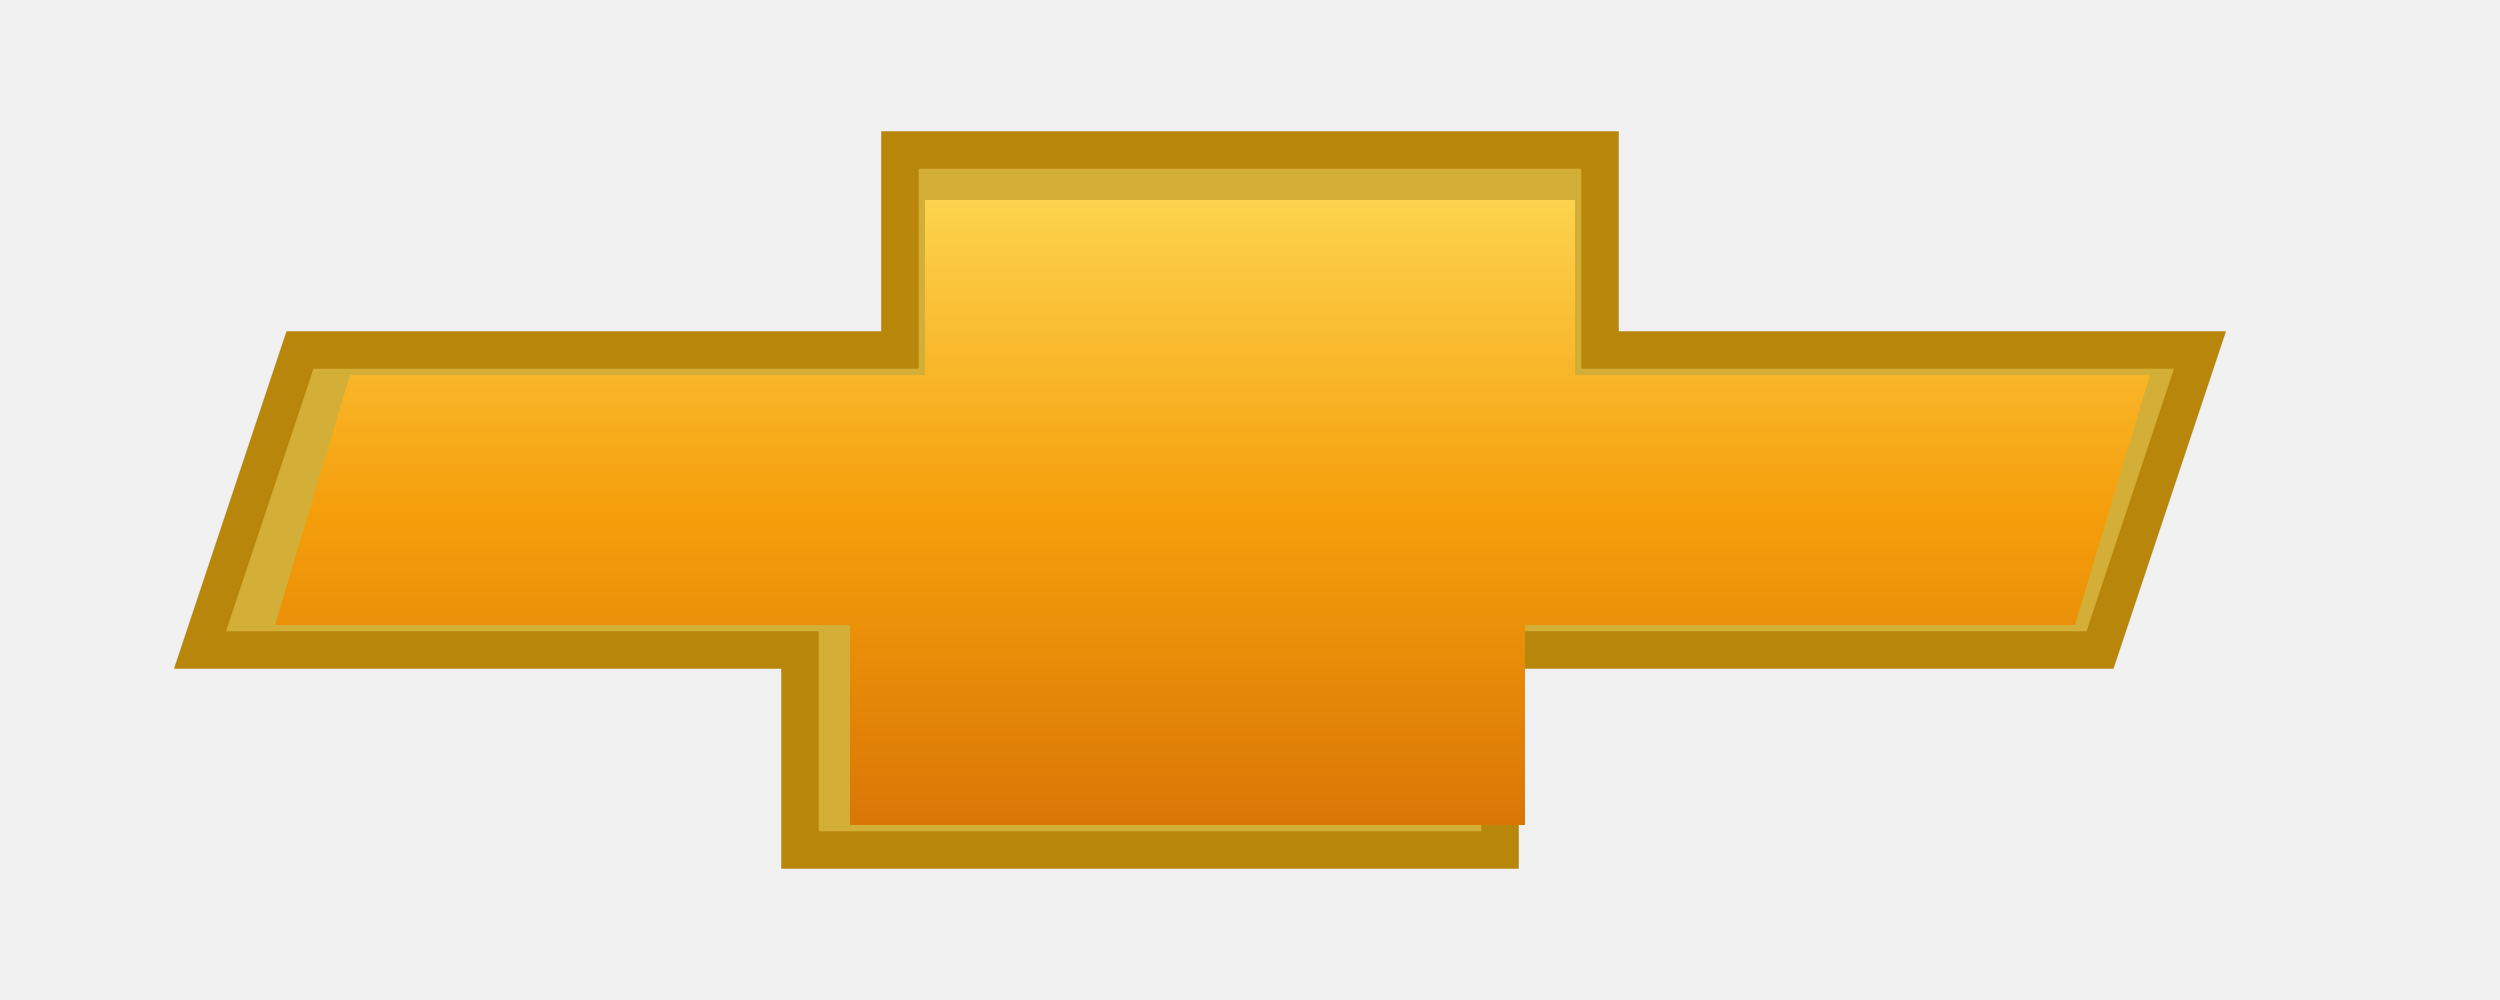
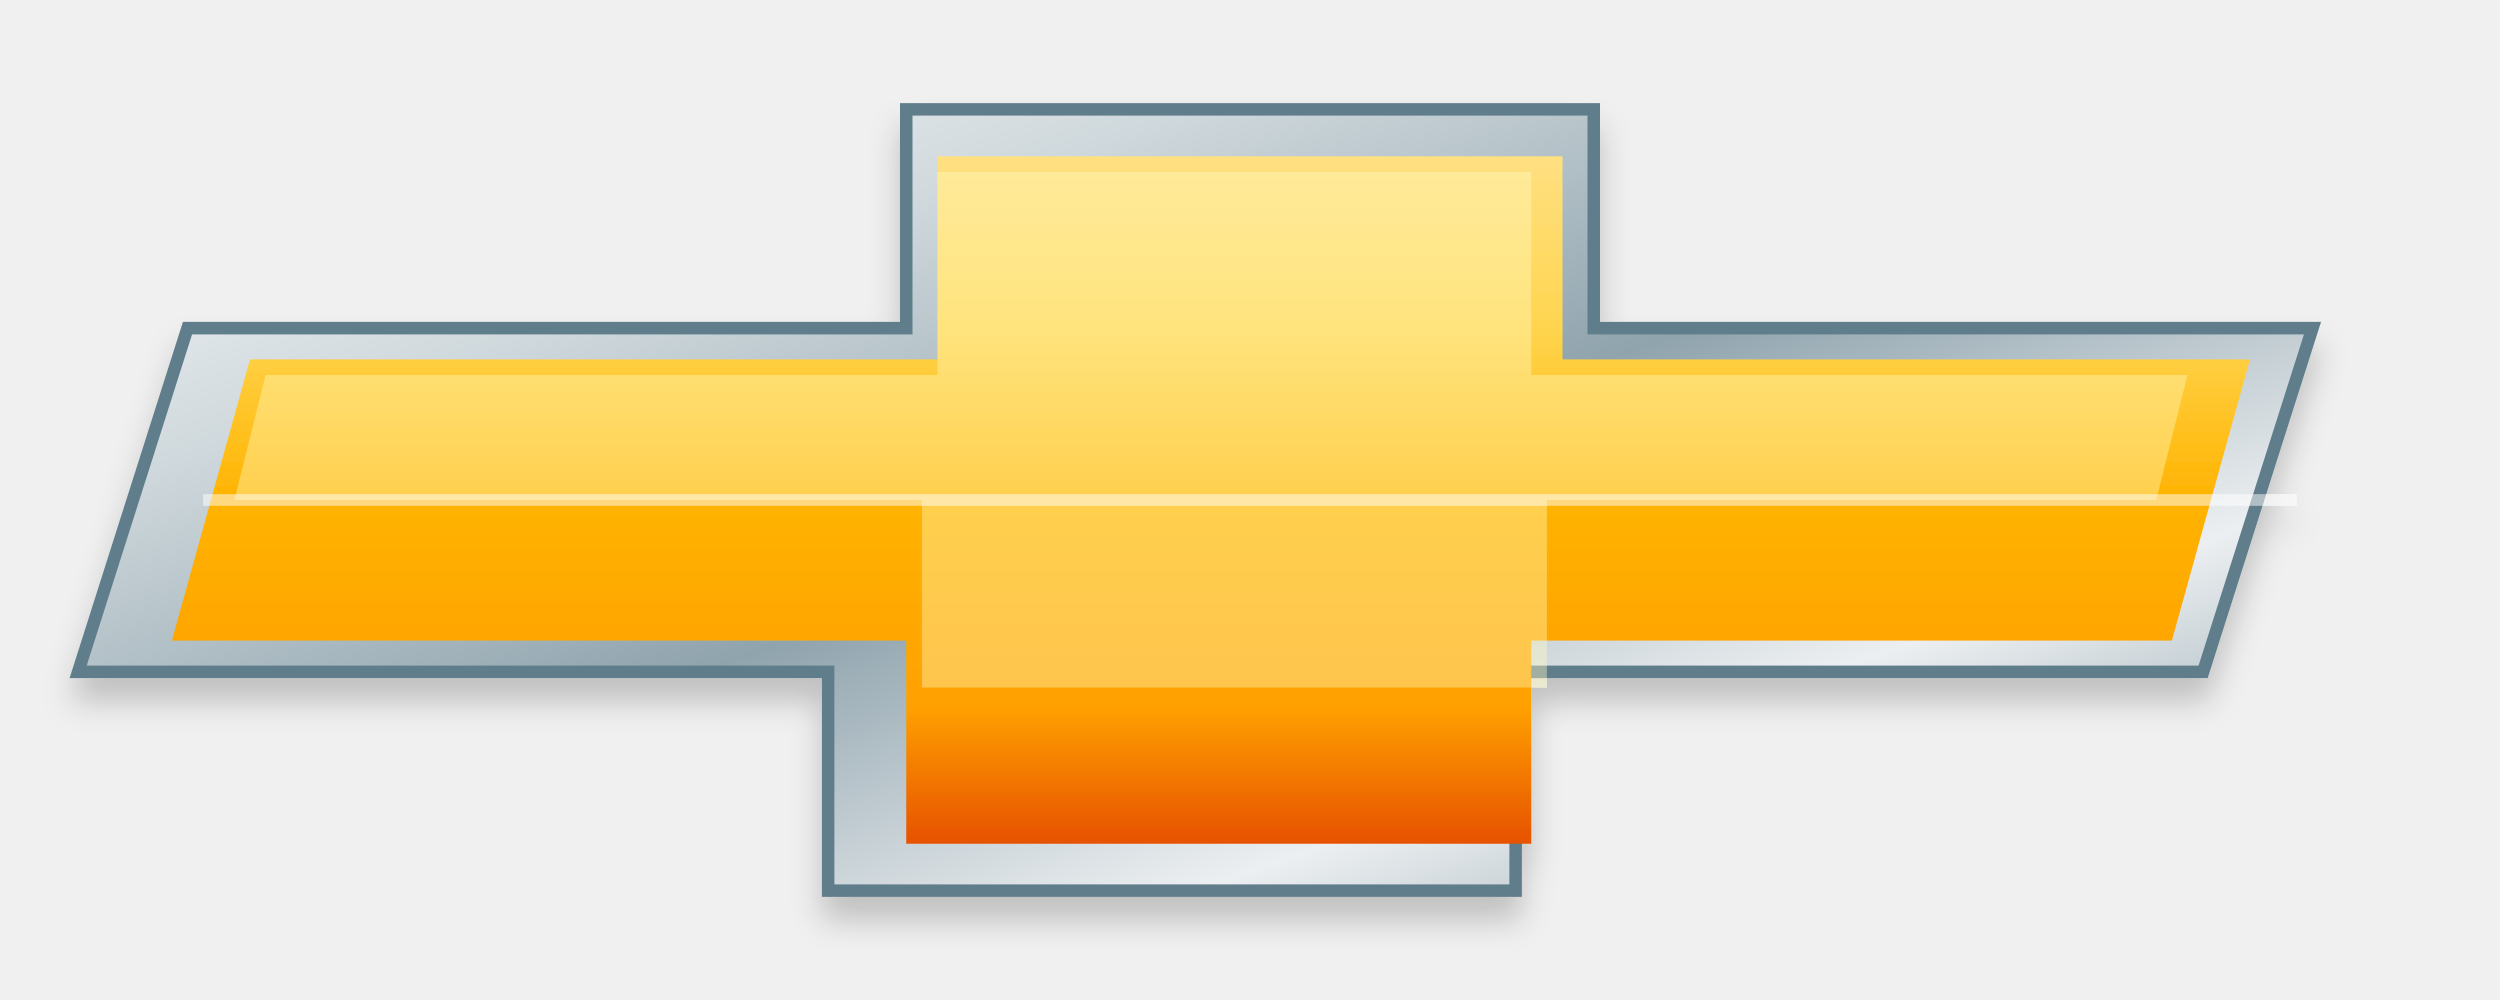
- <svg xmlns="http://www.w3.org/2000/svg" viewBox="0 0 100 40" fill="none">
-   <path d="M12 14h24V6h28v8h24l-4 12H60v8H32v-8H8l4-12z" fill="#D4AF37" stroke="#B8860B" stroke-width="1.5" />
-   <path d="M14 15h23V8h26v7h23l-3 10H61v8H34v-8H11l3-10z" fill="url(#goldGrad)" />
+ <svg xmlns="http://www.w3.org/2000/svg" viewBox="0 0 160 64" fill="none">
  <defs>
-     <linearGradient id="goldGrad" x1="0" y1="0" x2="0" y2="1">
-       <stop offset="0%" stop-color="#FCD34D" />
-       <stop offset="50%" stop-color="#F59E0B" />
-       <stop offset="100%" stop-color="#D97706" />
+     <linearGradient id="chvChrome" x1="0" y1="0" x2="1" y2="1">
+       <stop offset="0%" stop-color="#FFFFFF" />
+       <stop offset="25%" stop-color="#CFD8DC" />
+       <stop offset="50%" stop-color="#90A4AE" />
+       <stop offset="75%" stop-color="#ECEFF1" />
+       <stop offset="100%" stop-color="#78909C" />
    </linearGradient>
+     <linearGradient id="chvGold" x1="0" y1="0" x2="0" y2="1">
+       <stop offset="0%" stop-color="#FFE082" />
+       <stop offset="25%" stop-color="#FFD54F" />
+       <stop offset="50%" stop-color="#FFB300" />
+       <stop offset="80%" stop-color="#FFA000" />
+       <stop offset="100%" stop-color="#E65100" />
+     </linearGradient>
+     <filter id="chvShadow" x="-10%" y="-10%" width="120%" height="130%" filterUnits="userSpaceOnUse">
+       <feDropShadow dx="0" dy="1.5" stdDeviation="1" flood-color="#000000" flood-opacity="0.2" />
+     </filter>
  </defs>
+   <g filter="url(#chvShadow)">
+     <path d="M12 21h46V7h44v14h46l-7 22H97v14H53V43H5l7-22z" fill="url(#chvChrome)" stroke="#607D8B" stroke-width="0.8" />
+     <path d="M16 23h44V10h40v13h44l-5 18H98v13H58V41H11l5-18z" fill="url(#chvGold)" />
+     <path d="M17 24h43V11h38v13h42l-2 8H99v12H59V32H15l2-8z" fill="#FFF9C4" opacity="0.4" />
+     <line x1="13" y1="32" x2="147" y2="32" stroke="#FFF" stroke-width="0.75" opacity="0.5" />
+   </g>
</svg>
